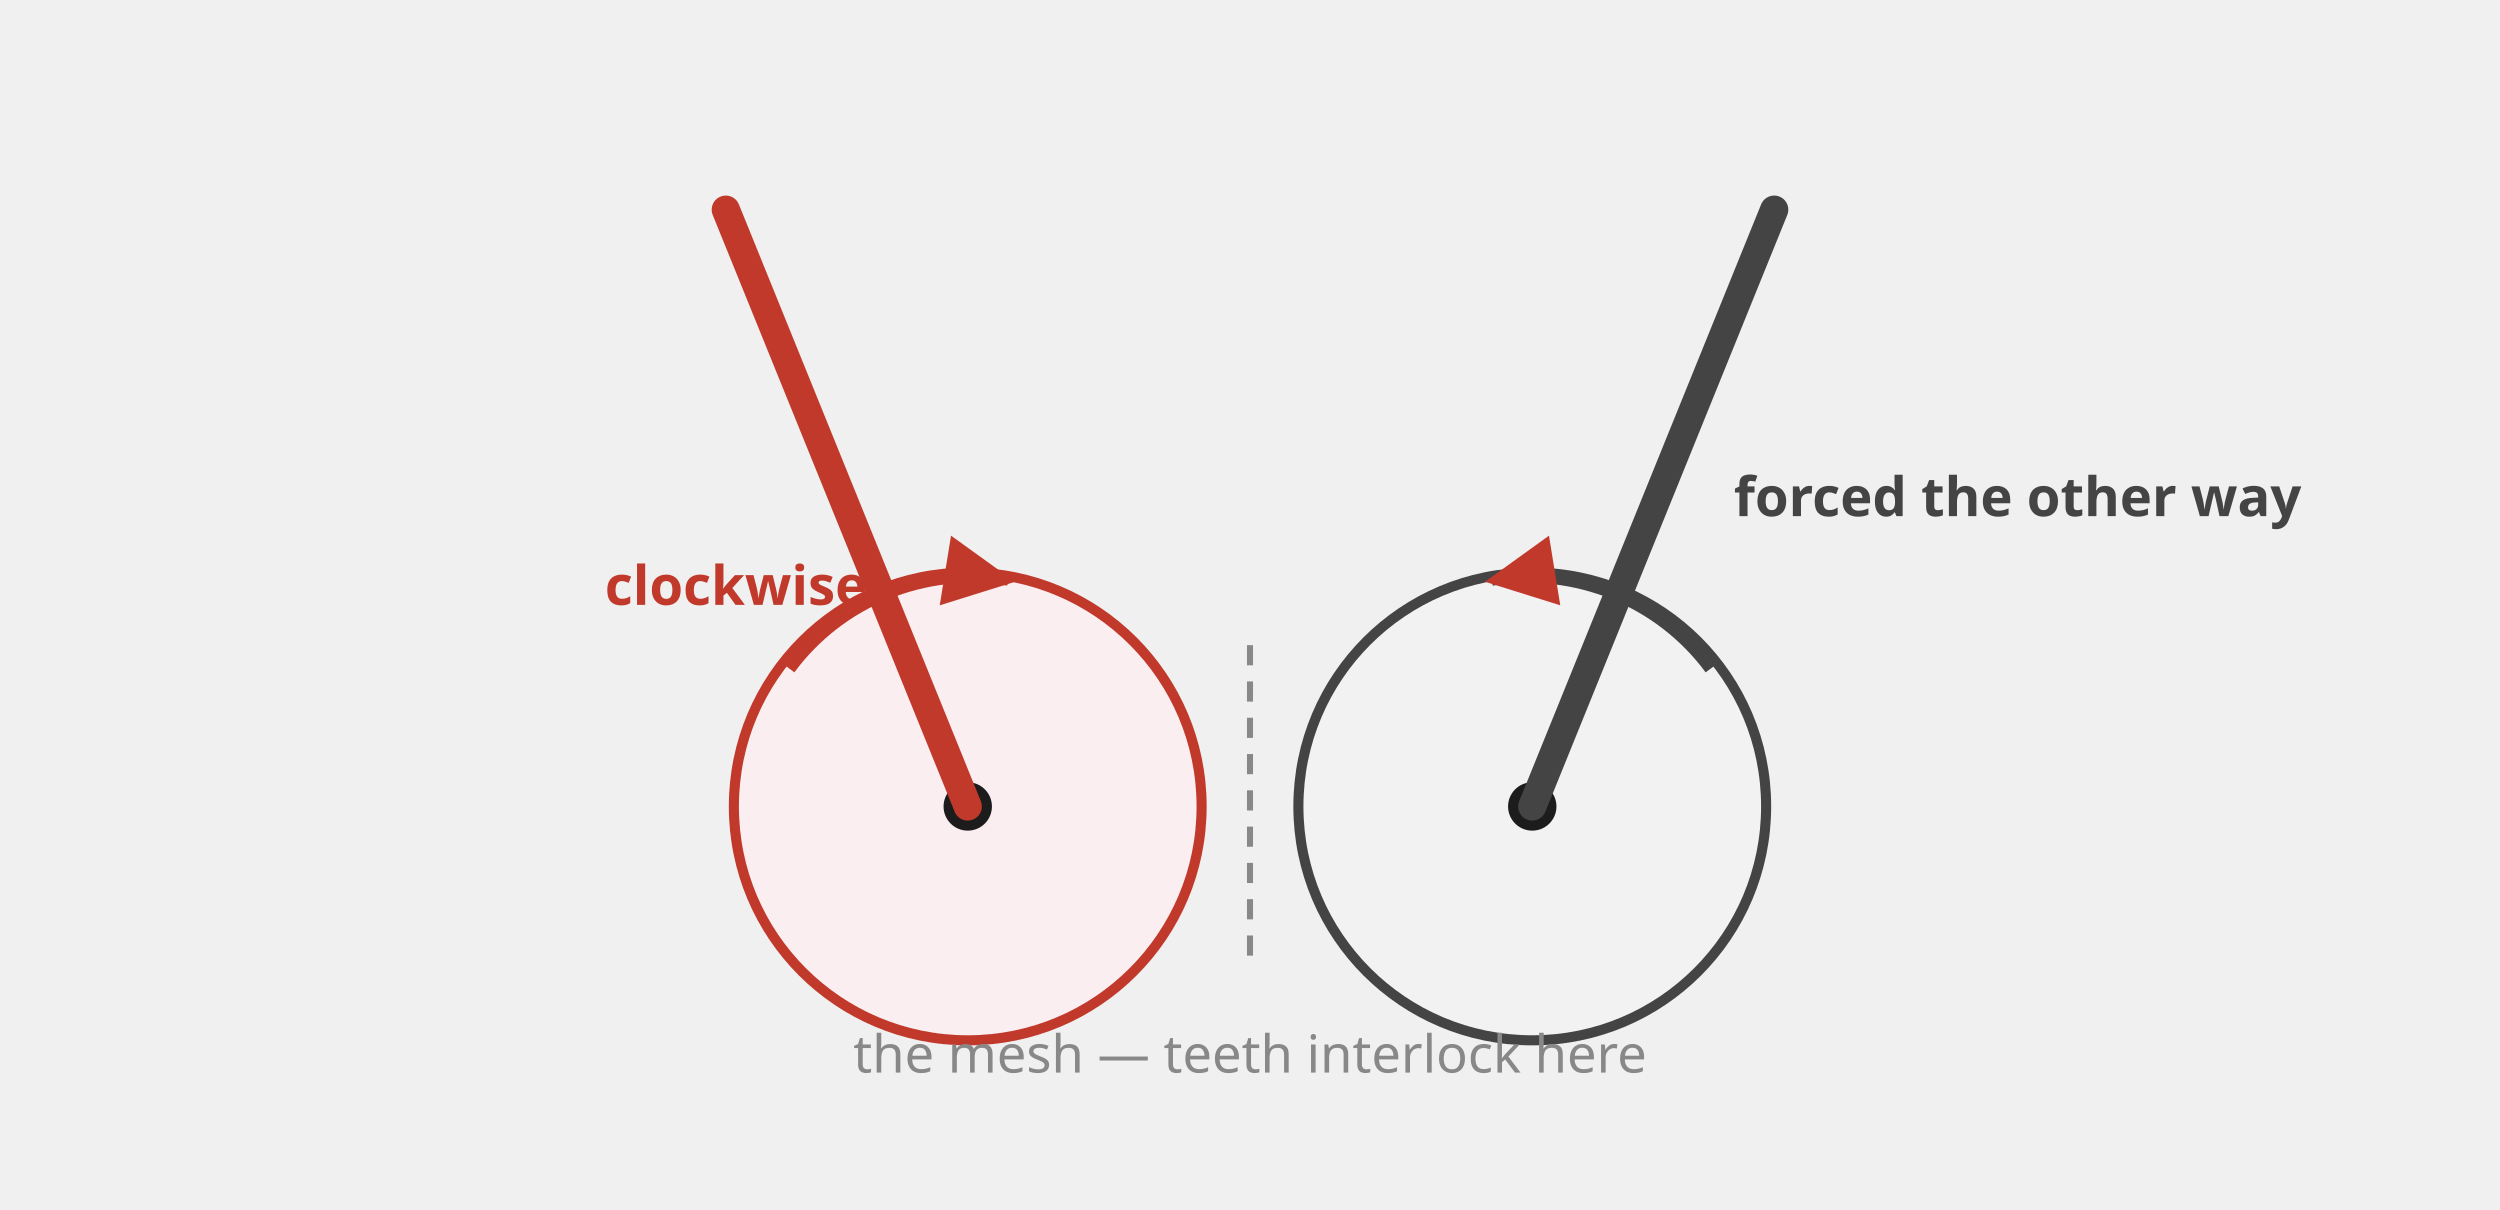
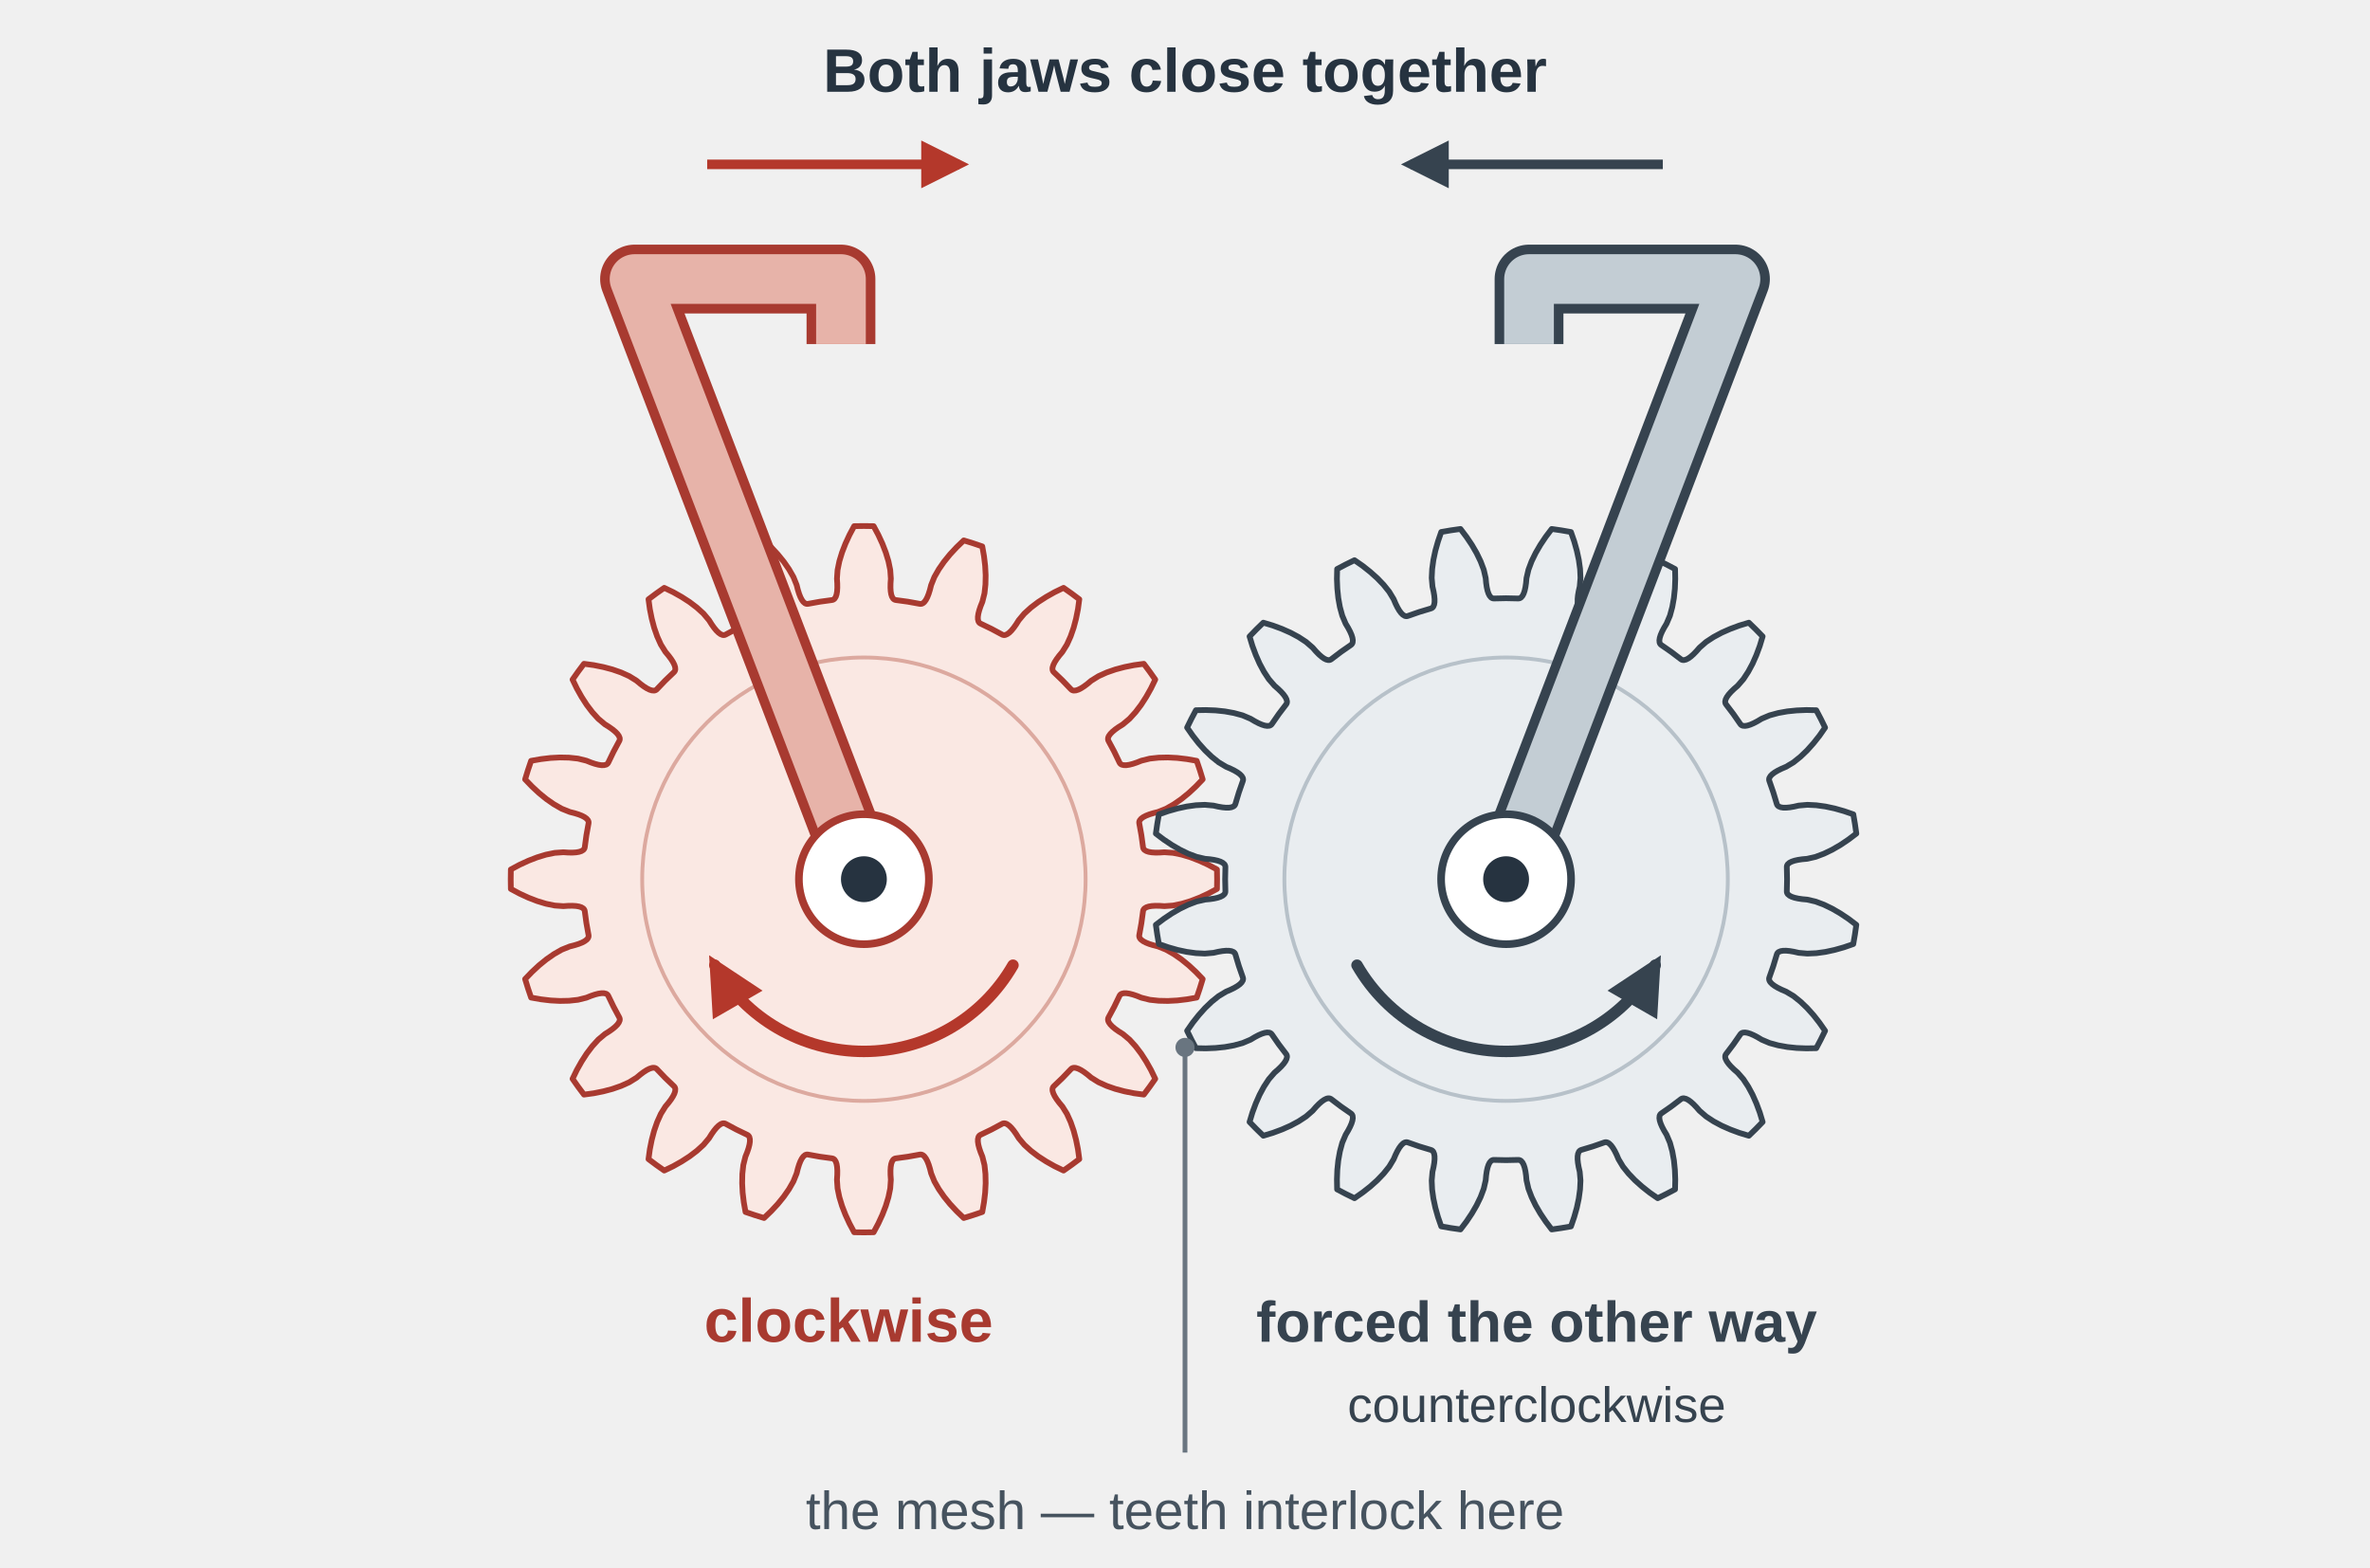
- <svg xmlns="http://www.w3.org/2000/svg" viewBox="0 0 620 300" role="img" aria-label="Two pincer arms, each mounted on a gear at its base. The two gears mesh at the center. The left gear turns clockwise and its arm swings inward; the meshed right gear is forced to turn counterclockwise, so its arm swings inward too, and the jaws close together.">
+ <svg xmlns="http://www.w3.org/2000/svg" viewBox="0 0 620 410" role="img" aria-labelledby="gear-title gear-description">
  <defs>
-     <marker id="garr" viewBox="0 0 10 10" refX="9" refY="5" markerWidth="7" markerHeight="7" orient="auto-start-reverse">
-       <path d="M0,0 L10,5 L0,10 z" fill="#C0392B" />
+     <marker id="red-arrow" viewBox="0 0 10 10" refX="8" refY="5" markerWidth="5" markerHeight="5" orient="auto">
+       <path d="M0 0 10 5 0 10Z" fill="#b4382b" />
    </marker>
+     <marker id="dark-arrow" viewBox="0 0 10 10" refX="8" refY="5" markerWidth="5" markerHeight="5" orient="auto">
+       <path d="M0 0 10 5 0 10Z" fill="#36434f" />
+     </marker>
+     <path id="gear-outline" d="M73.02,-8.39       Q73.21,-6.57 78.62,-7.05       L80.89,-6.89       L83.18,-6.42       L85.48,-5.72       L87.78,-4.83       L90.08,-3.77       L92.36,-2.55       A92.4,92.4 0 0 1 92.36,2.55       L90.08,3.77       L87.78,4.83       L85.48,5.72       L83.18,6.42       L80.89,6.89       L78.62,7.05       Q73.21,6.57 73.02,8.39       A73.5,73.5 0 0 1 72.04,14.58       L72.04,14.58       Q71.65,16.38 76.95,17.59       L79.06,18.44       L81.09,19.60       L83.06,20.97       L84.98,22.53       L86.83,24.25       L88.63,26.12       A92.4,92.4 0 0 1 87.06,30.97       L84.50,31.42       L81.99,31.72       L79.53,31.85       L77.12,31.80       L74.80,31.55       L72.59,31.00       Q67.59,28.87 66.85,30.55       A73.5,73.5 0 0 1 64.01,36.13       L64.01,36.13       Q63.08,37.72 67.75,40.51       L69.49,41.97       L71.06,43.70       L72.51,45.61       L73.85,47.69       L75.09,49.89       L76.22,52.23       A92.4,92.4 0 0 1 73.23,56.35       L70.66,56.00       L68.17,55.50       L65.79,54.87       L63.52,54.08       L61.39,53.12       L59.46,51.92       Q55.37,48.34 54.14,49.71       A73.5,73.5 0 0 1 49.71,54.14       L49.71,54.14       Q48.34,55.37 51.92,59.46       L53.12,61.39       L54.08,63.52       L54.87,65.79       L55.50,68.17       L56.00,70.66       L56.35,73.23       A92.4,92.4 0 0 1 52.23,76.22       L49.89,75.09       L47.69,73.85       L45.61,72.51       L43.70,71.06       L41.97,69.49       L40.51,67.75       Q37.72,63.08 36.13,64.01       A73.5,73.5 0 0 1 30.55,66.85       L30.55,66.85       Q28.87,67.59 31.00,72.59       L31.55,74.80       L31.80,77.12       L31.85,79.53       L31.72,81.99       L31.42,84.50       L30.97,87.06       A92.4,92.4 0 0 1 26.12,88.63       L24.25,86.83       L22.53,84.98       L20.97,83.06       L19.60,81.09       L18.44,79.06       L17.59,76.95       Q16.38,71.65 14.58,72.04       A73.5,73.5 0 0 1 8.39,73.02       L8.39,73.02       Q6.57,73.21 7.05,78.62       L6.89,80.89       L6.42,83.18       L5.72,85.48       L4.83,87.78       L3.77,90.08       L2.55,92.36       A92.4,92.4 0 0 1 -2.55,92.36       L-3.77,90.08       L-4.83,87.78       L-5.72,85.48       L-6.42,83.18       L-6.89,80.89       L-7.05,78.62       Q-6.57,73.21 -8.39,73.02       A73.5,73.5 0 0 1 -14.58,72.04       L-14.58,72.04       Q-16.38,71.65 -17.59,76.95       L-18.44,79.06       L-19.60,81.09       L-20.97,83.06       L-22.53,84.98       L-24.25,86.83       L-26.12,88.63       A92.4,92.4 0 0 1 -30.97,87.06       L-31.42,84.50       L-31.72,81.99       L-31.85,79.53       L-31.80,77.12       L-31.55,74.80       L-31.00,72.59       Q-28.87,67.59 -30.55,66.85       A73.5,73.5 0 0 1 -36.13,64.01       L-36.13,64.01       Q-37.72,63.08 -40.51,67.75       L-41.97,69.49       L-43.70,71.06       L-45.61,72.51       L-47.69,73.85       L-49.89,75.09       L-52.23,76.22       A92.4,92.4 0 0 1 -56.35,73.23       L-56.00,70.66       L-55.50,68.17       L-54.87,65.79       L-54.08,63.52       L-53.12,61.39       L-51.92,59.46       Q-48.34,55.37 -49.71,54.14       A73.5,73.5 0 0 1 -54.14,49.71       L-54.14,49.71       Q-55.37,48.34 -59.46,51.92       L-61.39,53.12       L-63.52,54.08       L-65.79,54.87       L-68.17,55.50       L-70.66,56.00       L-73.23,56.35       A92.4,92.4 0 0 1 -76.22,52.23       L-75.09,49.89       L-73.85,47.69       L-72.51,45.61       L-71.06,43.70       L-69.49,41.97       L-67.75,40.51       Q-63.08,37.72 -64.01,36.13       A73.5,73.5 0 0 1 -66.85,30.55       L-66.85,30.55       Q-67.59,28.87 -72.59,31.00       L-74.80,31.55       L-77.12,31.80       L-79.53,31.85       L-81.99,31.72       L-84.50,31.42       L-87.06,30.97       A92.4,92.4 0 0 1 -88.63,26.12       L-86.83,24.25       L-84.98,22.53       L-83.06,20.97       L-81.09,19.60       L-79.06,18.44       L-76.95,17.59       Q-71.65,16.38 -72.04,14.58       A73.5,73.5 0 0 1 -73.02,8.39       L-73.02,8.39       Q-73.21,6.57 -78.62,7.05       L-80.89,6.89       L-83.18,6.42       L-85.48,5.72       L-87.78,4.83       L-90.08,3.77       L-92.36,2.55       A92.4,92.4 0 0 1 -92.36,-2.55       L-90.08,-3.77       L-87.78,-4.83       L-85.48,-5.72       L-83.18,-6.42       L-80.89,-6.89       L-78.62,-7.05       Q-73.21,-6.57 -73.02,-8.39       A73.5,73.5 0 0 1 -72.04,-14.58       L-72.04,-14.58       Q-71.65,-16.38 -76.95,-17.59       L-79.06,-18.44       L-81.09,-19.60       L-83.06,-20.97       L-84.98,-22.53       L-86.83,-24.25       L-88.63,-26.12       A92.4,92.4 0 0 1 -87.06,-30.97       L-84.50,-31.42       L-81.99,-31.72       L-79.53,-31.85       L-77.12,-31.80       L-74.80,-31.55       L-72.59,-31.00       Q-67.59,-28.87 -66.85,-30.55       A73.5,73.5 0 0 1 -64.01,-36.13       L-64.01,-36.13       Q-63.08,-37.72 -67.75,-40.51       L-69.49,-41.97       L-71.06,-43.70       L-72.51,-45.61       L-73.85,-47.69       L-75.09,-49.89       L-76.22,-52.23       A92.4,92.4 0 0 1 -73.23,-56.35       L-70.66,-56.00       L-68.17,-55.50       L-65.79,-54.87       L-63.52,-54.08       L-61.39,-53.12       L-59.46,-51.92       Q-55.37,-48.34 -54.14,-49.71       A73.5,73.5 0 0 1 -49.71,-54.14       L-49.71,-54.14       Q-48.34,-55.37 -51.92,-59.46       L-53.12,-61.39       L-54.08,-63.52       L-54.87,-65.79       L-55.50,-68.17       L-56.00,-70.66       L-56.35,-73.23       A92.4,92.4 0 0 1 -52.23,-76.22       L-49.89,-75.09       L-47.69,-73.85       L-45.61,-72.51       L-43.70,-71.06       L-41.97,-69.49       L-40.51,-67.75       Q-37.72,-63.08 -36.13,-64.01       A73.5,73.5 0 0 1 -30.55,-66.85       L-30.55,-66.85       Q-28.87,-67.59 -31.00,-72.59       L-31.55,-74.80       L-31.80,-77.12       L-31.85,-79.53       L-31.72,-81.99       L-31.42,-84.50       L-30.97,-87.06       A92.4,92.4 0 0 1 -26.12,-88.63       L-24.25,-86.83       L-22.53,-84.98       L-20.97,-83.06       L-19.60,-81.09       L-18.44,-79.06       L-17.59,-76.95       Q-16.38,-71.65 -14.58,-72.04       A73.5,73.5 0 0 1 -8.39,-73.02       L-8.39,-73.02       Q-6.57,-73.21 -7.05,-78.62       L-6.89,-80.89       L-6.42,-83.18       L-5.72,-85.48       L-4.83,-87.78       L-3.77,-90.08       L-2.55,-92.36       A92.4,92.4 0 0 1 2.55,-92.36       L3.77,-90.08       L4.83,-87.78       L5.72,-85.48       L6.42,-83.18       L6.89,-80.89       L7.05,-78.62       Q6.57,-73.21 8.39,-73.02       A73.5,73.5 0 0 1 14.58,-72.04       L14.58,-72.04       Q16.38,-71.65 17.59,-76.95       L18.44,-79.06       L19.60,-81.09       L20.97,-83.06       L22.53,-84.98       L24.25,-86.83       L26.12,-88.63       A92.4,92.4 0 0 1 30.97,-87.06       L31.42,-84.50       L31.72,-81.99       L31.85,-79.53       L31.80,-77.12       L31.55,-74.80       L31.00,-72.59       Q28.87,-67.59 30.55,-66.85       A73.5,73.5 0 0 1 36.13,-64.01       L36.13,-64.01       Q37.72,-63.08 40.51,-67.75       L41.97,-69.49       L43.70,-71.06       L45.61,-72.51       L47.69,-73.85       L49.89,-75.09       L52.23,-76.22       A92.4,92.4 0 0 1 56.35,-73.23       L56.00,-70.66       L55.50,-68.17       L54.87,-65.79       L54.08,-63.52       L53.12,-61.39       L51.92,-59.46       Q48.34,-55.37 49.71,-54.14       A73.5,73.5 0 0 1 54.14,-49.71       L54.14,-49.71       Q55.37,-48.34 59.46,-51.92       L61.39,-53.12       L63.52,-54.08       L65.79,-54.87       L68.17,-55.50       L70.66,-56.00       L73.23,-56.35       A92.4,92.4 0 0 1 76.22,-52.23       L75.09,-49.89       L73.85,-47.69       L72.51,-45.61       L71.06,-43.70       L69.49,-41.97       L67.75,-40.51       Q63.08,-37.72 64.01,-36.13       A73.5,73.5 0 0 1 66.85,-30.55       L66.85,-30.55       Q67.59,-28.87 72.59,-31.00       L74.80,-31.55       L77.12,-31.80       L79.53,-31.85       L81.99,-31.72       L84.50,-31.42       L87.06,-30.97       A92.4,92.4 0 0 1 88.63,-26.12       L86.83,-24.25       L84.98,-22.53       L83.06,-20.97       L81.09,-19.60       L79.06,-18.44       L76.95,-17.59       Q71.65,-16.38 72.04,-14.58       A73.5,73.5 0 0 1 73.02,-8.39       Z" />
  </defs>
-   <circle cx="240" cy="200" r="58" fill="#fbeef0" stroke="#C0392B" stroke-width="2.5" />
-   <circle cx="240" cy="200" r="6" fill="#1C1C1C" />
-   <circle cx="380" cy="200" r="58" fill="#F2F2F2" stroke="#444" stroke-width="2.5" />
-   <circle cx="380" cy="200" r="6" fill="#1C1C1C" />
-   <line x1="310" y1="160" x2="310" y2="240" stroke="#888" stroke-width="1.5" stroke-dasharray="5 4" />
-   <text x="310" y="266" text-anchor="middle" font-family="'Barlow',sans-serif" font-size="13" fill="#888">the mesh — teeth interlock here</text>
-   <line x1="240" y1="200" x2="180" y2="52" stroke="#C0392B" stroke-width="7" stroke-linecap="round" />
-   <line x1="380" y1="200" x2="440" y2="52" stroke="#444" stroke-width="7" stroke-linecap="round" />
-   <path d="M196,166 A56,56 0 0 1 250,144" fill="none" stroke="#C0392B" stroke-width="2.5" marker-end="url(#garr)" />
-   <text x="150" y="150" font-family="'Barlow',sans-serif" font-size="13.5" font-weight="600" fill="#C0392B">clockwise</text>
-   <path d="M424,166 A56,56 0 0 0 370,144" fill="none" stroke="#444" stroke-width="2.5" marker-end="url(#garr)" />
-   <text x="430" y="128" font-family="'Barlow',sans-serif" font-size="13.5" font-weight="600" fill="#444">forced the other way</text>
+   <g font-family="Barlow, Arial, sans-serif" text-anchor="middle">
+     <text x="310" y="24" font-size="16" font-weight="600" fill="#263340">Both jaws close together</text>
+     <path d="M185 43H251" fill="none" stroke="#b4382b" stroke-width="2.5" marker-end="url(#red-arrow)" />
+     <path d="M435 43H369" fill="none" stroke="#36434f" stroke-width="2.5" marker-end="url(#dark-arrow)" />
+     <use href="#gear-outline" transform="translate(226 230)" fill="#fae8e3" stroke="#a83a30" stroke-width="1.5" stroke-linejoin="round" />
+     <use href="#gear-outline" transform="translate(394 230) rotate(9)" fill="#e9edf0" stroke="#36434f" stroke-width="1.5" stroke-linejoin="round" />
+     <circle cx="226" cy="230" r="58" fill="none" stroke="#dca99f" stroke-width="1" />
+     <circle cx="394" cy="230" r="58" fill="none" stroke="#b7c1c9" stroke-width="1" />
+     <path d="M226 230 166 73H220V90" fill="none" stroke="#a83a30" stroke-width="18" stroke-linejoin="round" />
+     <path d="M226 230 166 73H220V90" fill="none" stroke="#e7b3a9" stroke-width="13" stroke-linejoin="round" />
+     <path d="M394 230 454 73H400V90" fill="none" stroke="#36434f" stroke-width="18" stroke-linejoin="round" />
+     <path d="M394 230 454 73H400V90" fill="none" stroke="#c3cdd4" stroke-width="13" stroke-linejoin="round" />
+     <circle cx="226" cy="230" r="17" fill="#fff" stroke="#a83a30" stroke-width="2" />
+     <circle cx="394" cy="230" r="17" fill="#fff" stroke="#36434f" stroke-width="2" />
+     <circle cx="226" cy="230" r="6" fill="#263340" />
+     <circle cx="394" cy="230" r="6" fill="#263340" />
+     <path d="M265 252.5A45 45 0 0 1 187 252.5" fill="none" stroke="#b4382b" stroke-width="3" stroke-linecap="round" marker-end="url(#red-arrow)" />
+     <path d="M355 252.5A45 45 0 0 0 433 252.5" fill="none" stroke="#36434f" stroke-width="3" stroke-linecap="round" marker-end="url(#dark-arrow)" />
+     <text x="222" y="351" font-size="16" font-weight="600" fill="#a83a30">clockwise</text>
+     <text x="402" y="351" font-size="15" font-weight="600" fill="#36434f">forced the other way</text>
+     <text x="402" y="372" font-size="13" fill="#36434f">counterclockwise</text>
+     <path d="M310 274V380" fill="none" stroke="#697580" stroke-width="1.25" />
+     <circle cx="310" cy="274" r="2.5" fill="#697580" />
+     <text x="310" y="400" font-size="14" fill="#46535f">the mesh — teeth interlock here</text>
+   </g>
</svg>
